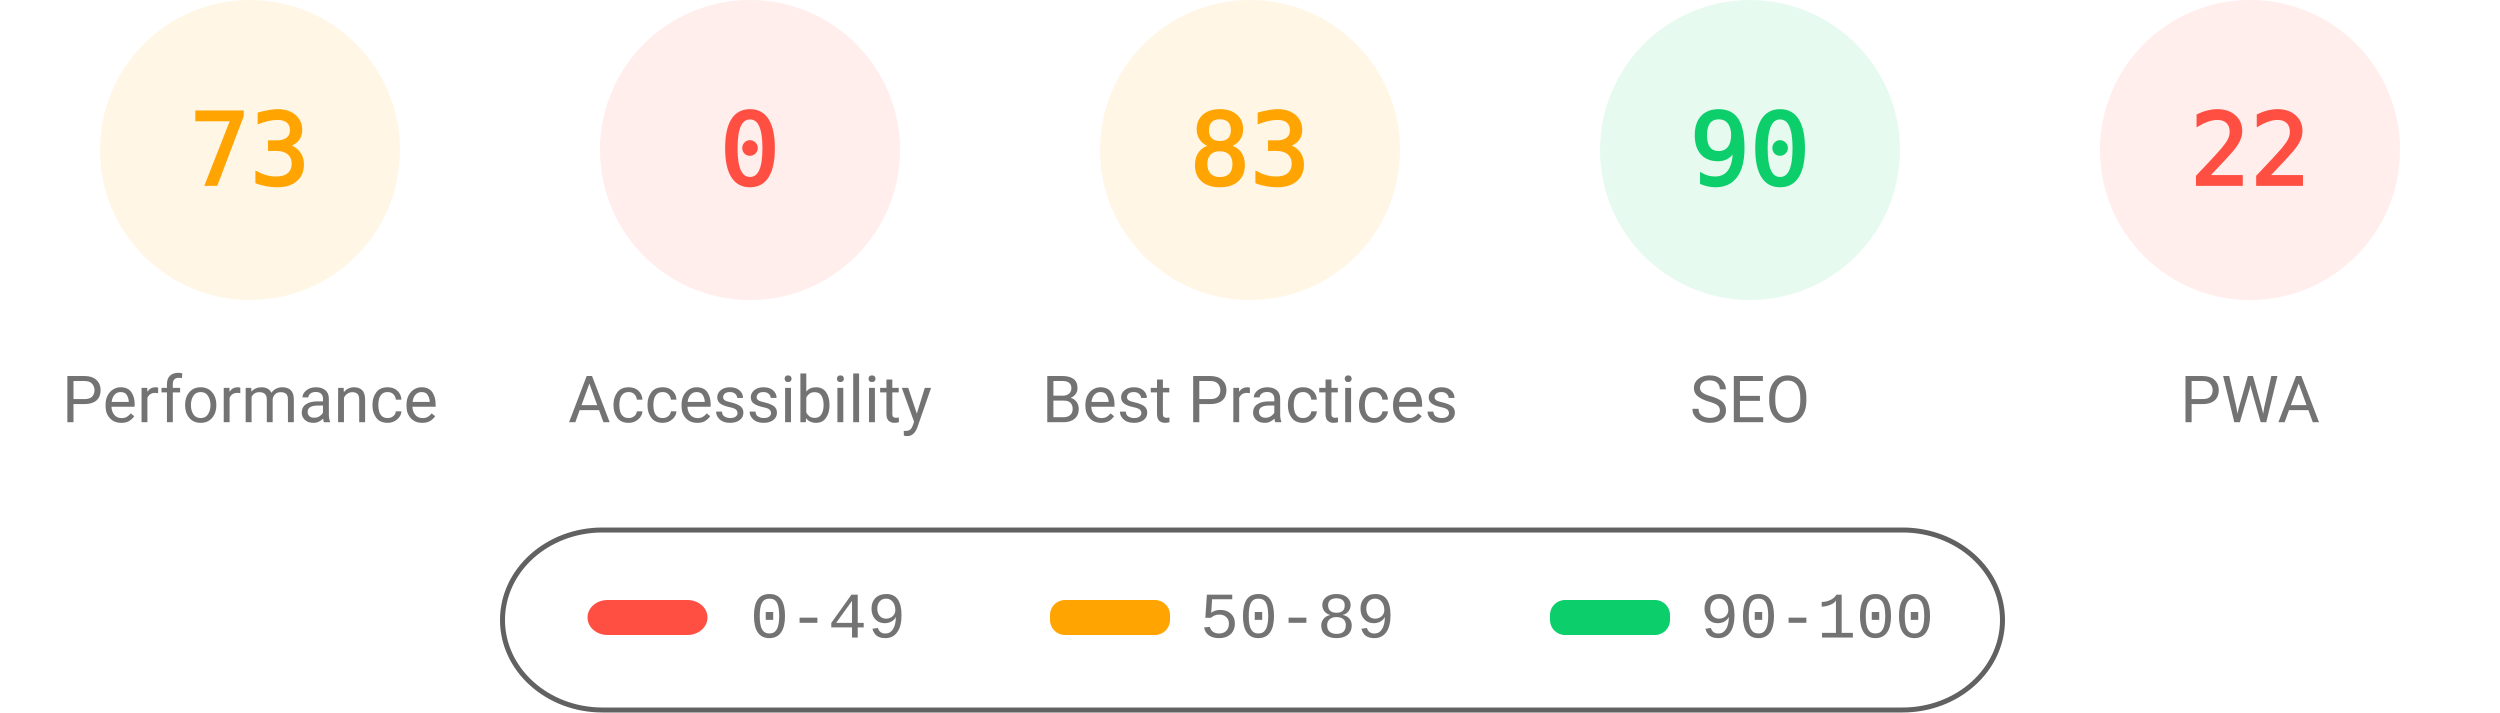
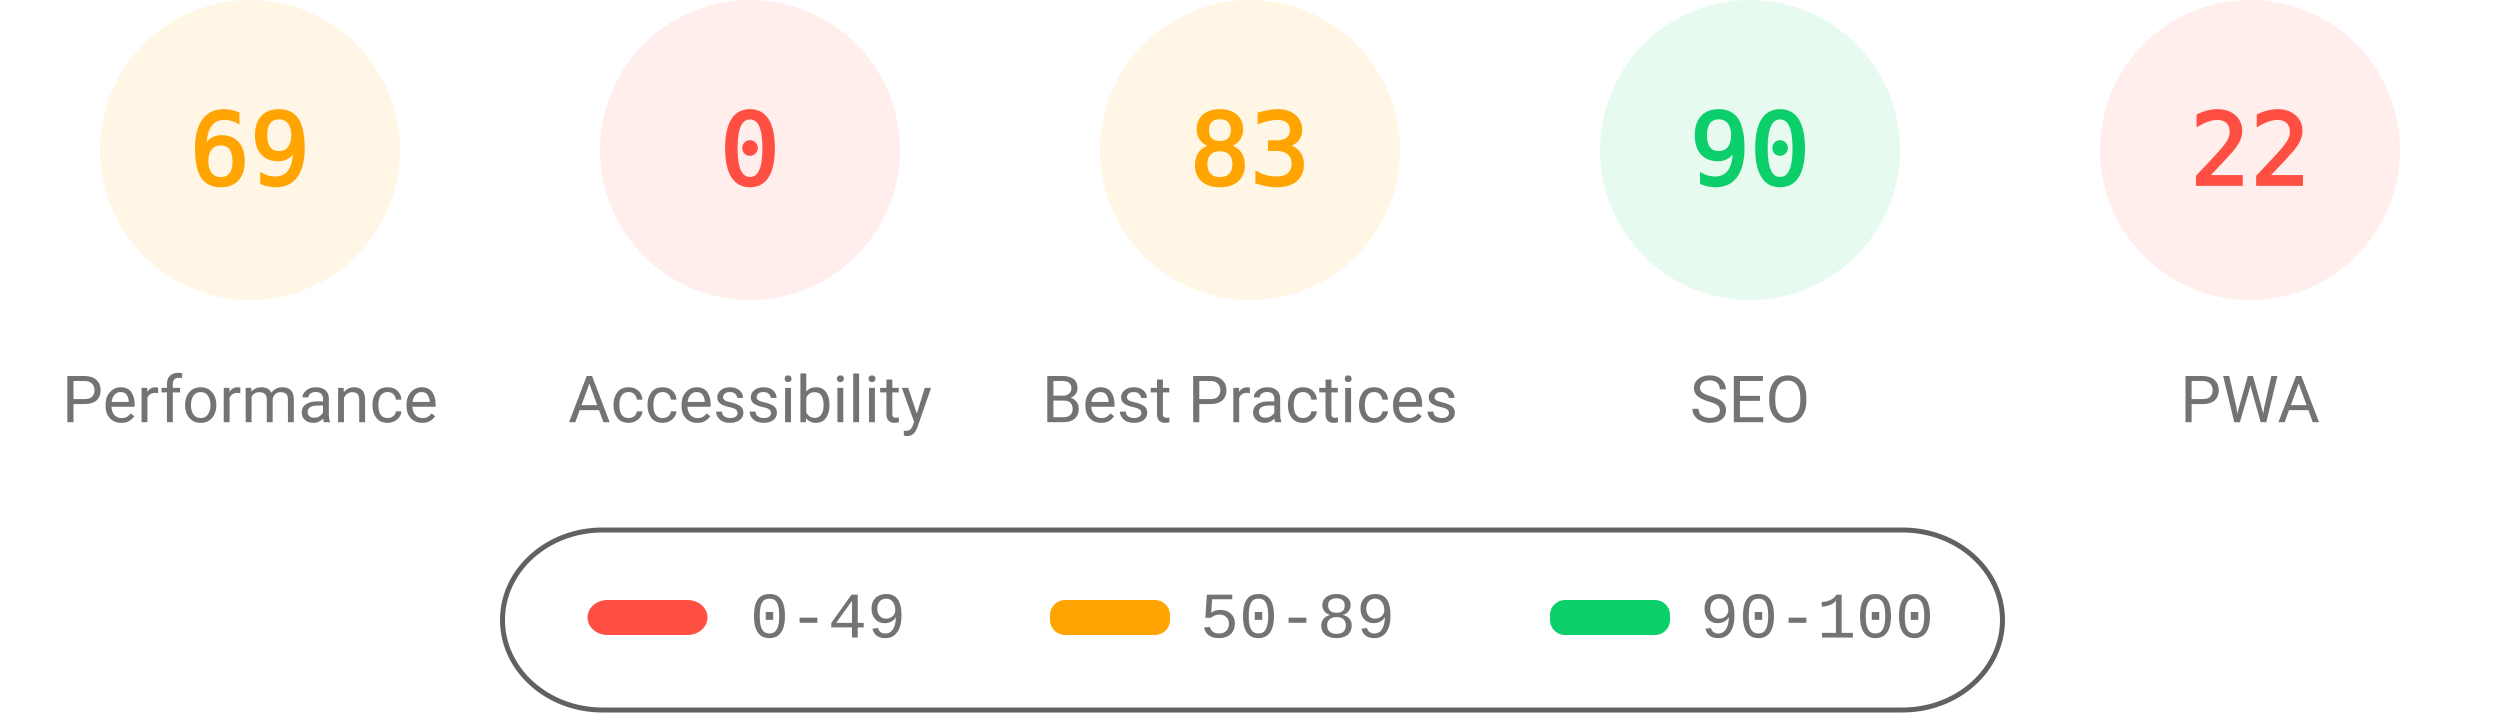
<svg xmlns="http://www.w3.org/2000/svg" fill="none" width="1000" height="285">
  <style>.gauge-base{opacity:.1}.gauge-arc{fill:none;animation-delay:250ms;stroke-linecap:round;transform:rotate(-90deg);transform-origin:100px 60px;animation:load-gauge 1s ease forwards}.guage-text{font-size:40px;font-family:monospace;text-align:center}.guage-red{color:#ff4e42;fill:#ff4e42;stroke:#ff4e42}.guage-orange{color:#ffa400;fill:#ffa400;stroke:#ffa400}.guage-green{color:#0cce6b;fill:#0cce6b;stroke:#0cce6b}.guage-undefined{color:#5c5c5c;fill:#5c5c5c;stroke:#5c5c5c}.guage-title{color:#737373;fill:#737373;stroke:none;font-size:26px;line-height:26px;font-family:Roboto,Halvetica,Arial,sans-serif}@keyframes load-gauge{from{stroke-dasharray:0 352.858}}</style>
  <svg class="guage-div guage-perf guage-orange" viewBox="0 0 200 200" width="200" height="200">
    <circle class="gauge-base" r="56" cx="100" cy="60" stroke-width="8" />
-     <circle class="gauge-arc guage-arc-1" r="56" cx="100" cy="60" stroke-width="8" style="stroke-dasharray:256.856,351.858" />
-     <text class="guage-text" x="100" y="60" alignment-baseline="central" dominant-baseline="central" text-anchor="middle">73</text>
+     <circle class="gauge-arc guage-arc-1" r="56" cx="100" cy="60" stroke-width="8" style="stroke-dasharray:242.782,351.858" />
+     <text class="guage-text" x="100" y="60" alignment-baseline="central" dominant-baseline="central" text-anchor="middle">69</text>
    <text class="guage-title" x="100" y="160" alignment-baseline="central" dominant-baseline="central" text-anchor="middle">Performance</text>
  </svg>
  <svg class="guage-div guage-acc guage-red" viewBox="0 0 200 200" width="200" height="200" x="200">
    <circle class="gauge-base" r="56" cx="100" cy="60" stroke-width="8" />
    <circle class="gauge-arc guage-arc-2" r="56" cx="100" cy="60" stroke-width="8" style="stroke-dasharray:0,351.858" />
    <text class="guage-text" x="100" y="60" alignment-baseline="central" dominant-baseline="central" text-anchor="middle">0</text>
    <text class="guage-title" x="100" y="160" alignment-baseline="central" dominant-baseline="central" text-anchor="middle">Accessibility</text>
  </svg>
  <svg class="guage-div guage-best guage-orange" viewBox="0 0 200 200" width="200" height="200" x="400">
    <circle class="gauge-base" r="56" cx="100" cy="60" stroke-width="8" />
    <circle class="gauge-arc guage-arc-3" r="56" cx="100" cy="60" stroke-width="8" style="stroke-dasharray:292.042,351.858" />
    <text class="guage-text" x="100" y="60" alignment-baseline="central" dominant-baseline="central" text-anchor="middle">83</text>
    <text class="guage-title" x="100" y="160" alignment-baseline="central" dominant-baseline="central" text-anchor="middle">Best Practices</text>
  </svg>
  <svg class="guage-div guage-seo guage-green" viewBox="0 0 200 200" width="200" height="200" x="600">
    <circle class="gauge-base" r="56" cx="100" cy="60" stroke-width="8" />
    <circle class="gauge-arc guage-arc-4" r="56" cx="100" cy="60" stroke-width="8" style="stroke-dasharray:316.672,351.858" />
    <text class="guage-text" x="100" y="60" alignment-baseline="central" dominant-baseline="central" text-anchor="middle">90</text>
    <text class="guage-title" x="100" y="160" alignment-baseline="central" dominant-baseline="central" text-anchor="middle">SEO</text>
  </svg>
  <svg class="guage-div guage-pwa guage-red" viewBox="0 0 200 200" width="200" height="200" x="800">
    <circle class="gauge-base" r="56" cx="100" cy="60" stroke-width="8" />
    <circle class="gauge-arc guage-arc-4" r="56" cx="100" cy="60" stroke-width="8" style="stroke-dasharray:77.409,351.858" />
    <text class="guage-text" x="100" y="60" alignment-baseline="central" dominant-baseline="central" text-anchor="middle">22</text>
    <text class="guage-title" x="100" y="160" alignment-baseline="central" dominant-baseline="central" text-anchor="middle">PWA</text>
  </svg>
  <svg width="604" height="76" x="200" y="210">
    <path fill="none" id="canvas_background" d="M-1-1h604v80H-1z" />
    <rect fill-opacity="0" stroke="#616161" stroke-width="2" rx="40" id="svg_2" height="72" width="600" y="2" x="1" fill="#000" />
    <rect stroke="#000" rx="8" id="svg_3" height="14" width="48" y="30" x="35" stroke-opacity="null" stroke-width="0" fill="#ff4e42" />
    <rect stroke="#000" rx="6" id="svg_4" height="14" width="48" y="30" x="220" stroke-opacity="null" stroke-width="0" fill="#ffa400" />
    <rect stroke="#000" rx="6" id="svg_5" height="14" width="48" y="30" x="420" stroke-opacity="null" stroke-width="0" fill="#0cce6b" />
    <text xml:space="preserve" text-anchor="start" font-family="'Courier New', Courier, monospace" font-size="26" id="svg_6" y="45" x="100" stroke-opacity="null" stroke-width="0" stroke="#000" fill="#737373">0-49</text>
    <text xml:space="preserve" text-anchor="start" font-family="'Courier New', Courier, monospace" font-size="26" id="svg_7" y="45" x="280" stroke-opacity="null" stroke-width="0" stroke="#000" fill="#737373">50-89</text>
    <text xml:space="preserve" text-anchor="start" font-family="'Courier New', Courier, monospace" font-size="26" id="svg_8" y="45" x="480" stroke-opacity="null" stroke-width="0" stroke="#000" fill="#737373">90-100</text>
  </svg>
</svg>
